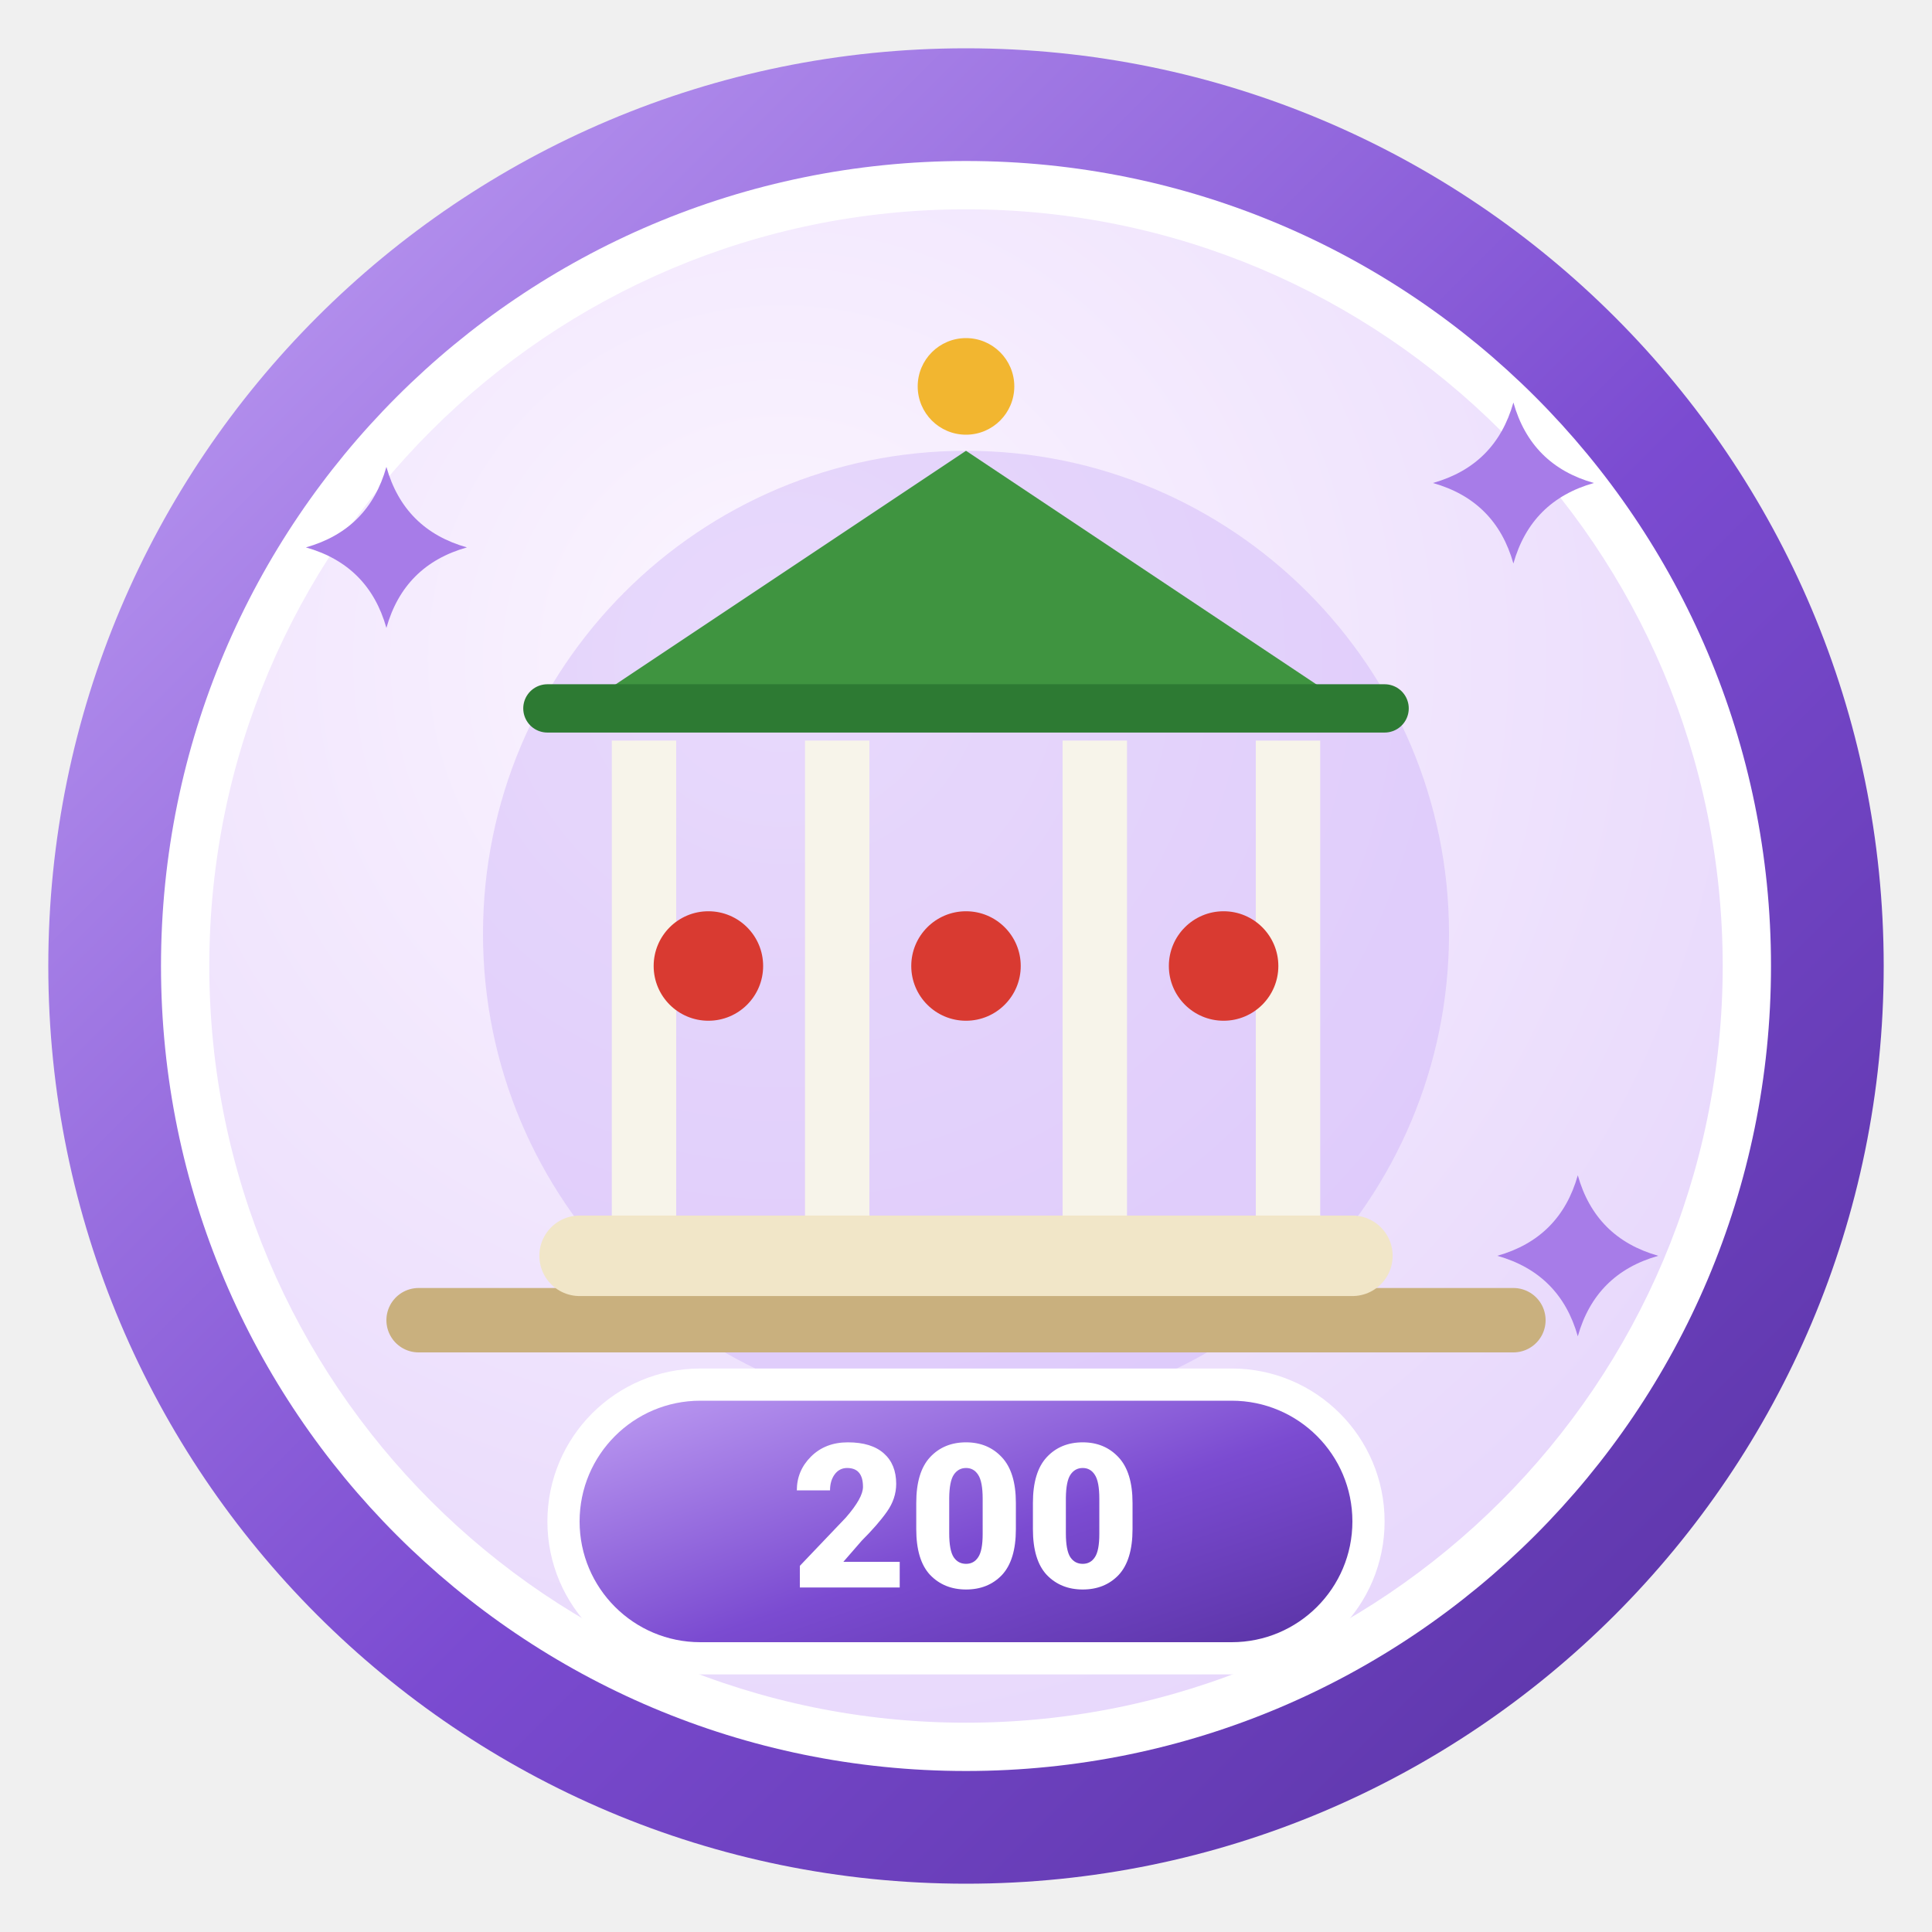
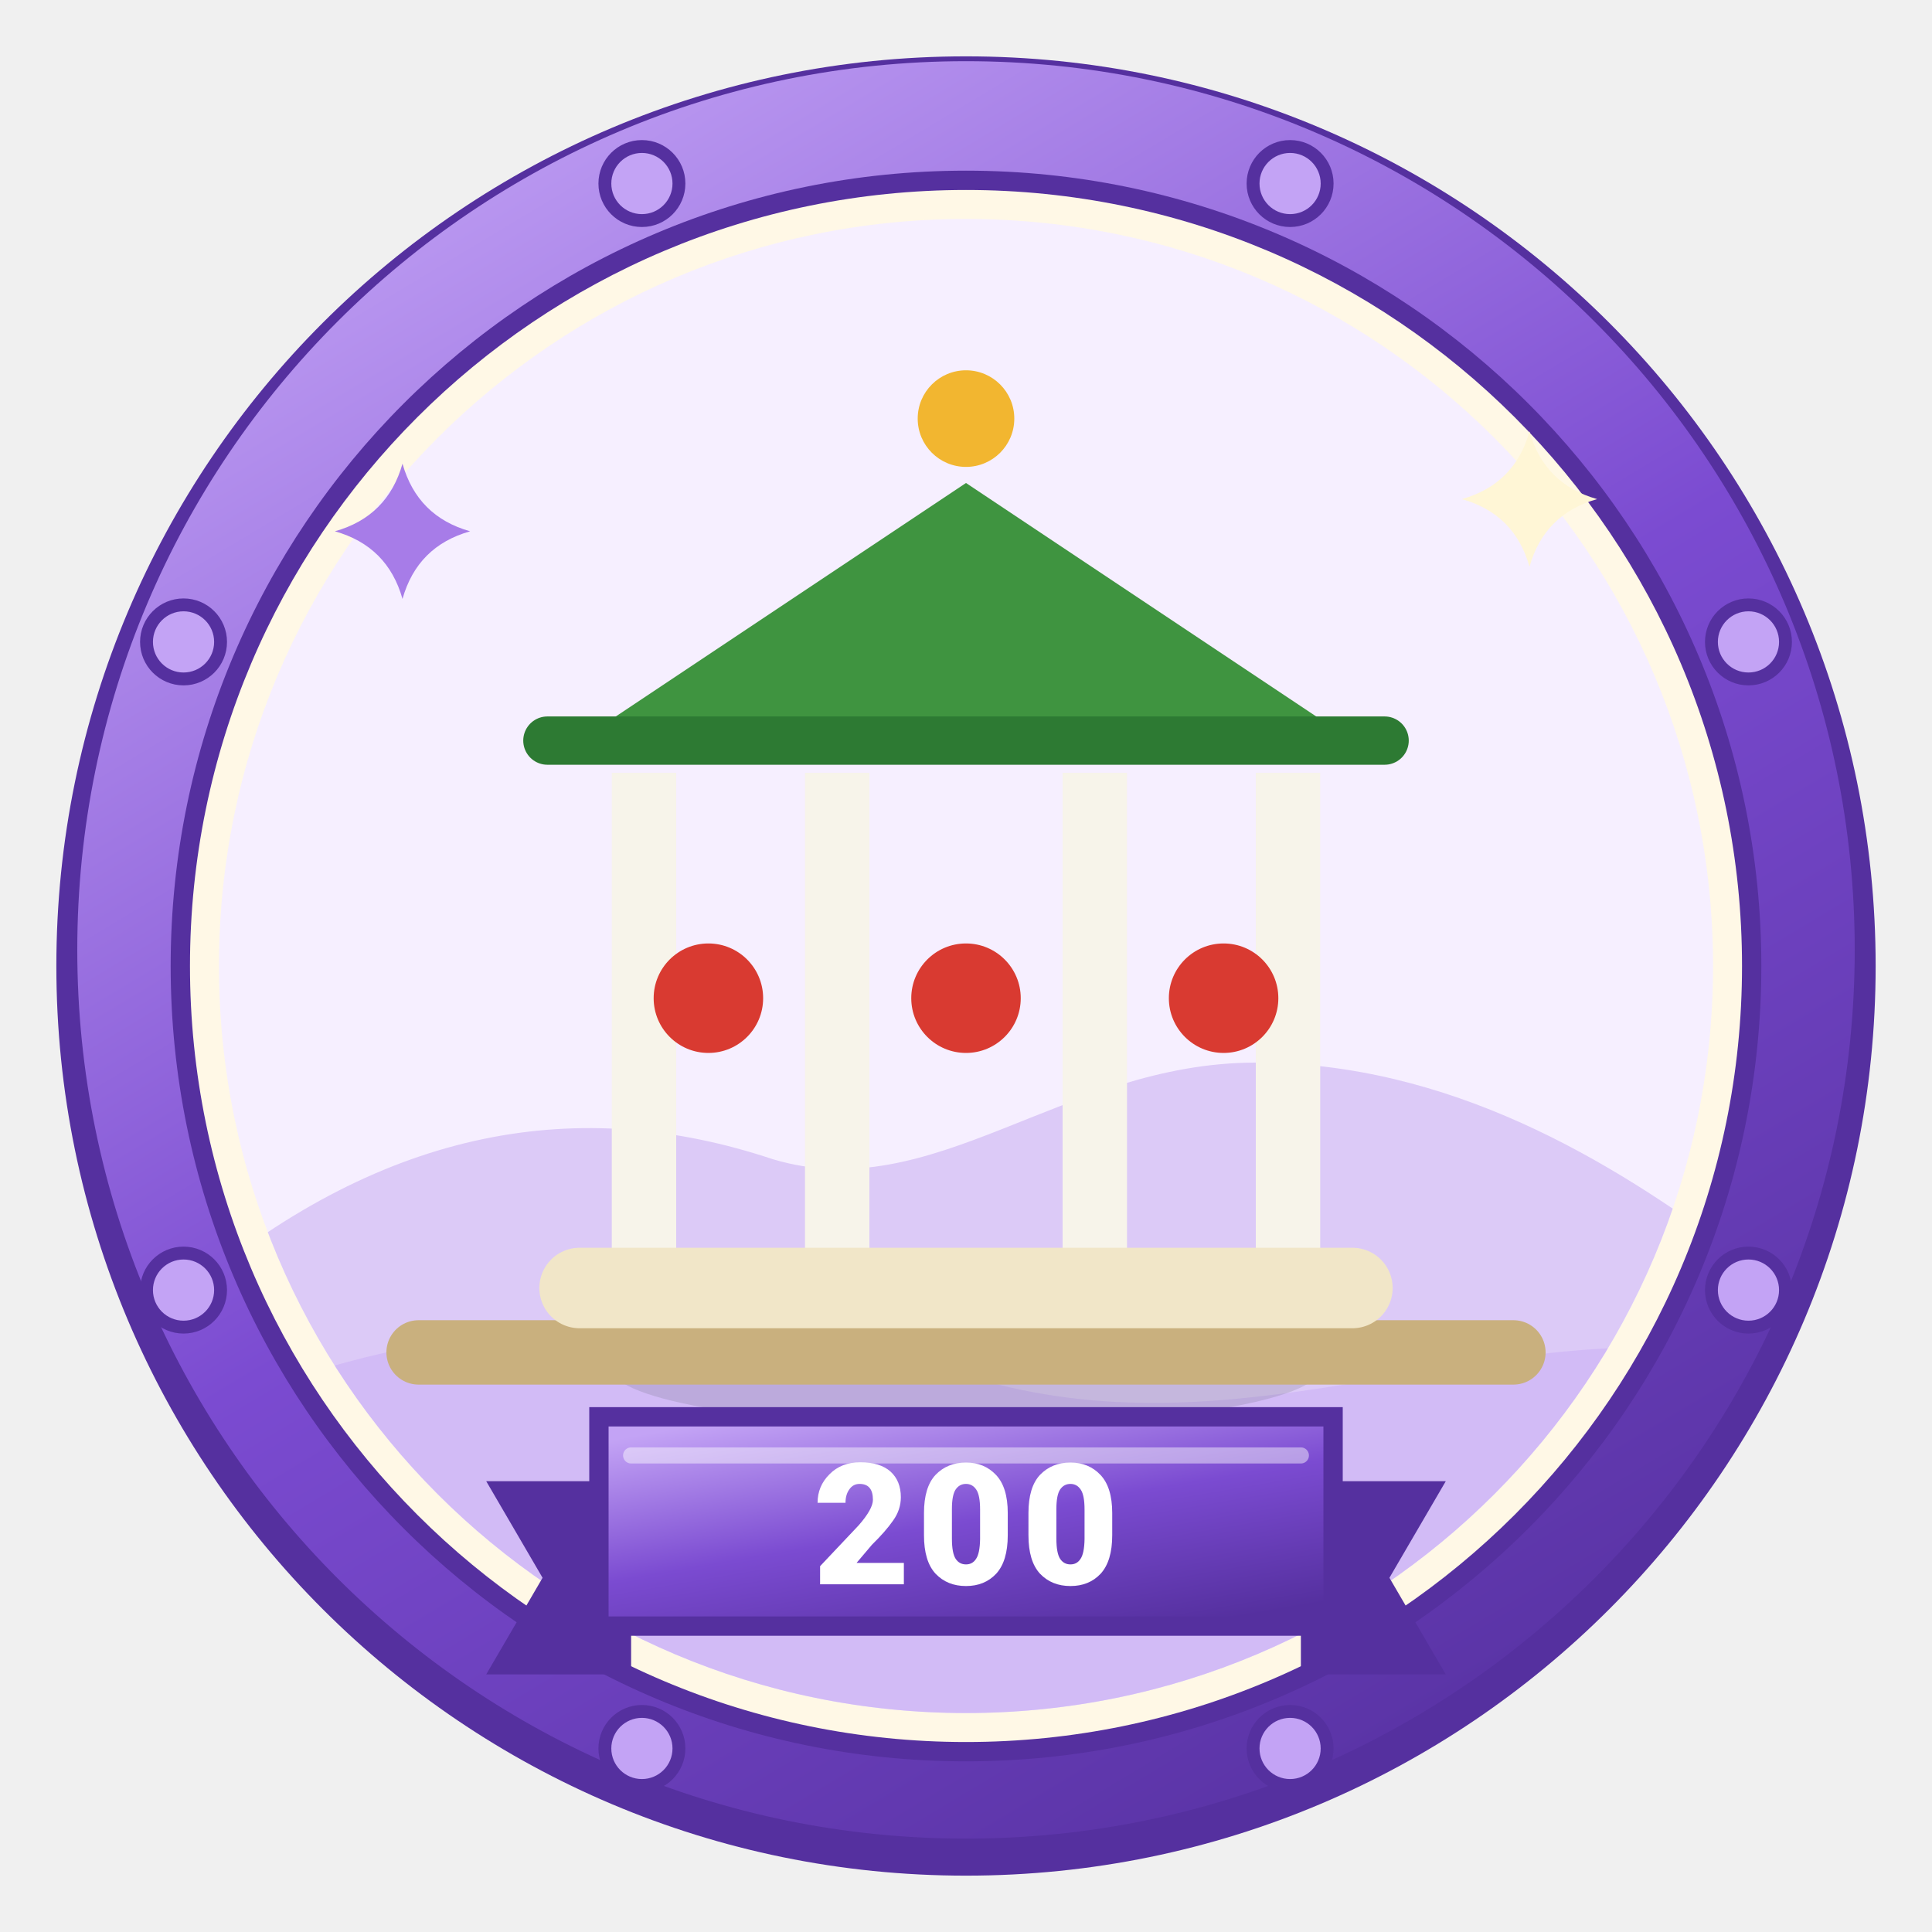
<svg xmlns="http://www.w3.org/2000/svg" viewBox="0 0 120 120" class="bx-badge bx-badge-epic" data-badge="guests-200">
  <style>.b-float{animation:b-float 4.8s ease-in-out infinite}
.b-sway{animation:b-sway 5.6s ease-in-out infinite;transform-box:fill-box;transform-origin:50% 100%}
.b-pulse{animation:b-pulse 3.6s ease-in-out infinite}
.b-twinkle{animation:b-twinkle 2.8s ease-in-out infinite;transform-box:fill-box;transform-origin:center}
.b-spin{animation:b-spin 28s linear infinite;transform-origin:60px 60px}
.b-blink{animation:b-blink 5.2s 1.2s infinite;transform-box:fill-box;transform-origin:center;transform:scaleY(0)}
@keyframes b-float{0%,100%{transform:translateY(0)}50%{transform:translateY(-2.5px)}}
@keyframes b-sway{0%,100%{transform:rotate(-3deg)}50%{transform:rotate(3deg)}}
@keyframes b-pulse{0%,100%{opacity:.55}50%{opacity:1}}
@keyframes b-twinkle{0%,100%{opacity:.25;transform:scale(.7)}50%{opacity:1;transform:scale(1)}}
@keyframes b-spin{to{transform:rotate(360deg)}}
@keyframes b-blink{0%,92%,100%{transform:scaleY(0)}95%{transform:scaleY(1)}}
@media (prefers-reduced-motion:reduce){.b-float,.b-sway,.b-pulse,.b-twinkle,.b-spin,.b-blink{animation:none}}</style>
  <defs>
-     <radialGradient id="bx-guests-200-bg" cx=".38" cy=".3" r=".85">
-       <stop offset="0" stop-color="#fcf6ff" />
-       <stop offset="1" stop-color="#e4d3fb" />
-     </radialGradient>
-     <linearGradient id="bx-guests-200-ring" x1="0" y1="0" x2="1" y2="1">
+     <linearGradient id="bx-guests-200-ring" x1=".2" y1="0" x2=".8" y2="1">
      <stop offset="0" stop-color="#c3a3f5" />
-       <stop offset=".55" stop-color="#7b4bd1" />
+       <stop offset=".5" stop-color="#7b4bd1" />
      <stop offset="1" stop-color="#55309f" />
    </linearGradient>
    <clipPath id="bx-guests-200-clip">
-       <circle cx="60" cy="60" r="47" />
+       <circle cx="60" cy="60" r="46.4" />
    </clipPath>
    <radialGradient id="bx-guests-200-crown" cx=".4" cy=".28" r=".85">
      <stop offset="0" stop-color="#6fc055" />
      <stop offset=".65" stop-color="#3f9440" />
      <stop offset="1" stop-color="#2d7a33" />
    </radialGradient>
  </defs>
-   <circle cx="60" cy="60" r="57" fill="url(#bx-guests-200-ring)" />
-   <circle cx="60" cy="60" r="50" fill="#fff" />
-   <circle cx="60" cy="60" r="47" fill="url(#bx-guests-200-bg)" />
+   <circle cx="60" cy="60" r="56.5" fill="#55309f" />
+   <circle cx="60" cy="59" r="55.2" fill="url(#bx-guests-200-ring)" />
+   <path d="M17.5 46A44.5 44.5 0 0 1 102.5 46" fill="none" stroke="#c3a3f5" stroke-width="2.2" stroke-linecap="round" opacity=".9" />
+   <circle cx="108.6" cy="80.13" r="2.3" fill="#c3a3f5" stroke="#55309f" stroke-width=".8" />
+   <circle cx="80.13" cy="108.6" r="2.3" fill="#c3a3f5" stroke="#55309f" stroke-width=".8" />
+   <circle cx="39.87" cy="108.6" r="2.3" fill="#c3a3f5" stroke="#55309f" stroke-width=".8" />
+   <circle cx="11.4" cy="80.13" r="2.3" fill="#c3a3f5" stroke="#55309f" stroke-width=".8" />
+   <circle cx="11.4" cy="39.87" r="2.3" fill="#c3a3f5" stroke="#55309f" stroke-width=".8" />
+   <circle cx="39.87" cy="11.4" r="2.3" fill="#c3a3f5" stroke="#55309f" stroke-width=".8" />
+   <circle cx="80.13" cy="11.4" r="2.3" fill="#c3a3f5" stroke="#55309f" stroke-width=".8" />
+   <circle cx="108.6" cy="39.87" r="2.3" fill="#c3a3f5" stroke="#55309f" stroke-width=".8" />
+   <circle cx="60" cy="60" r="49.4" fill="#55309f" />
+   <circle cx="60" cy="60" r="48.2" fill="#fff8e6" />
  <g clip-path="url(#bx-guests-200-clip)">
-     <circle class="b-pulse" cx="60" cy="58" r="30" fill="#c3a3f5" opacity=".35" />
-     <path d="M26 82H94" stroke="#c9b07e" stroke-width="4" stroke-linecap="round" />
-     <g class="b-float">
-       <path d="M36 44L60 28L84 44Z" fill="#3f9440" />
-       <path d="M34 44H86" stroke="#2d7a33" stroke-width="3" stroke-linecap="round" />
-       <path d="M40 46V78M52 46V78M68 46V78M80 46V78" stroke="#f7f4ea" stroke-width="4" />
-       <path d="M36 78H84" stroke="#f1e6c8" stroke-width="5" stroke-linecap="round" />
-       <circle cx="60" cy="24" r="3" fill="#f2b630" />
+     <circle cx="60" cy="60" r="46.4" fill="#f6efff" />
+     <path d="M12 80C24 70 36 68 48 72C58 75 66 66 78 66C90 66 100 72 108 78V108H12Z" fill="#dccaf7" />
+     <path d="M12 88C30 80 46 82 62 86C78 90 92 82 108 84V108H12Z" fill="#c3a3f5" opacity=".38" />
+     <ellipse cx="60" cy="85" rx="22" ry="3.6" fill="#26372c" opacity=".13" />
+     <g transform="translate(0 2)">
+       <path d="M26 82H94" stroke="#c9b07e" stroke-width="4" stroke-linecap="round" />
+       <g class="b-float">
+         <path d="M36 44L60 28L84 44Z" fill="#3f9440" />
+         <path d="M34 44H86" stroke="#2d7a33" stroke-width="3" stroke-linecap="round" />
+         <path d="M40 46V78M52 46V78M68 46V78M80 46V78" stroke="#f7f4ea" stroke-width="4" />
+         <path d="M36 78H84" stroke="#f1e6c8" stroke-width="5" stroke-linecap="round" />
+         <circle cx="60" cy="24" r="3" fill="#f2b630" />
+       </g>
+       <circle class="b-twinkle" style="animation-delay:0s" cx="44" cy="60" r="3.4" fill="#d93a31" />
+       <circle class="b-twinkle" style="animation-delay:0.8s" cx="60" cy="60" r="3.4" fill="#d93a31" />
+       <circle class="b-twinkle" style="animation-delay:1.6s" cx="76" cy="60" r="3.4" fill="#d93a31" />
    </g>
-     <circle class="b-twinkle" style="animation-delay:0s" cx="44" cy="60" r="3.4" fill="#d93a31" />
-     <circle class="b-twinkle" style="animation-delay:0.8s" cx="60" cy="60" r="3.4" fill="#d93a31" />
-     <circle class="b-twinkle" style="animation-delay:1.6s" cx="76" cy="60" r="3.4" fill="#d93a31" />
  </g>
-   <path class="b-twinkle" style="animation-delay:0s" fill="#a77ce8" d="M24 29Q25.1 32.9 29 34Q25.1 35.1 24 39Q22.9 35.1 19 34Q22.9 32.9 24 29Z" />
-   <path class="b-twinkle" style="animation-delay:0.7s" fill="#a77ce8" d="M94 25Q95.1 28.9 99 30Q95.1 31.1 94 35Q92.9 31.1 89 30Q92.9 28.9 94 25Z" />
-   <path class="b-twinkle" style="animation-delay:1.4s" fill="#a77ce8" d="M98 73Q99.1 76.9 103 78Q99.1 79.1 98 83Q96.9 79.1 93 78Q96.9 76.9 98 73Z" />
+   <path class="b-twinkle" style="animation-delay:0s" fill="#a77ce8" d="M25 28.8Q25.924 32.076 29.2 33Q25.924 33.924 25 37.2Q24.076 33.924 20.8 33Q24.076 32.076 25 28.8Z" />
+   <path class="b-twinkle" style="animation-delay:0.9s" fill="#fff6d6" d="M95 26.8Q95.924 30.076 99.2 31Q95.924 31.924 95 35.2Q94.076 31.924 90.8 31Q94.076 30.076 95 26.8Z" />
  <g>
-     <rect x="35" y="86" width="50" height="17" rx="8.5" fill="url(#bx-guests-200-ring)" stroke="#fff" stroke-width="2" />
-     <text x="60" y="98.6" text-anchor="middle" font-family="system-ui,-apple-system,'Segoe UI',Roboto,Arial,sans-serif" font-size="12.5" font-weight="800" fill="#fff">200</text>
+     <path d="M30.2 92L39.2 92L39.2 104L30.2 104L33.7 98Z" fill="#55309f" />
+     <path d="M89.8 92L80.8 92L80.8 104L89.8 104L86.3 98Z" fill="#55309f" />
+     <path d="M37.2 88H82.8V101H37.2Z" fill="url(#bx-guests-200-ring)" stroke="#55309f" stroke-width="1.2" />
+     <path d="M39.2 90.4H80.8" stroke="#fff" stroke-width="1" opacity=".45" stroke-linecap="round" />
+     <text x="60" y="98.4" text-anchor="middle" font-family="system-ui,-apple-system,'Segoe UI',Roboto,Arial,sans-serif" font-size="10.5" font-weight="800" letter-spacing=".4" fill="#fff">200</text>
  </g>
</svg>
